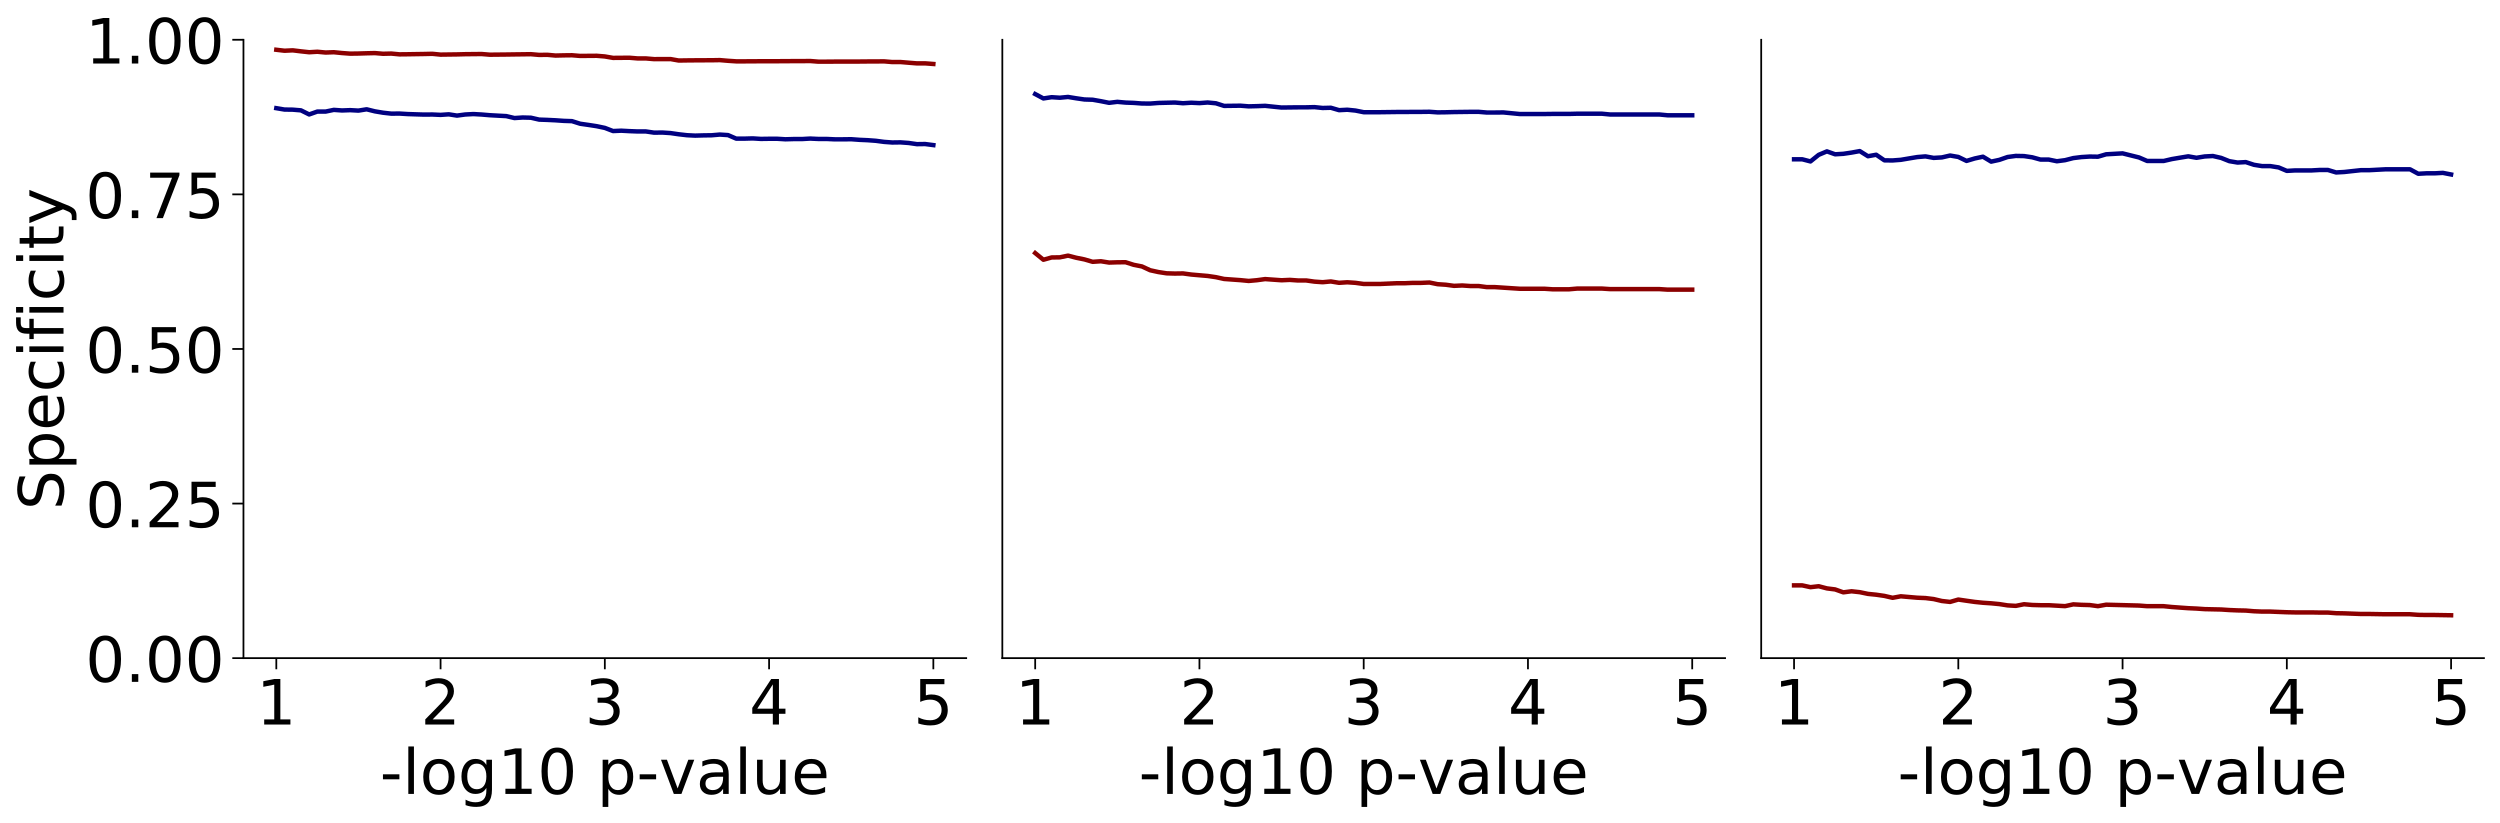
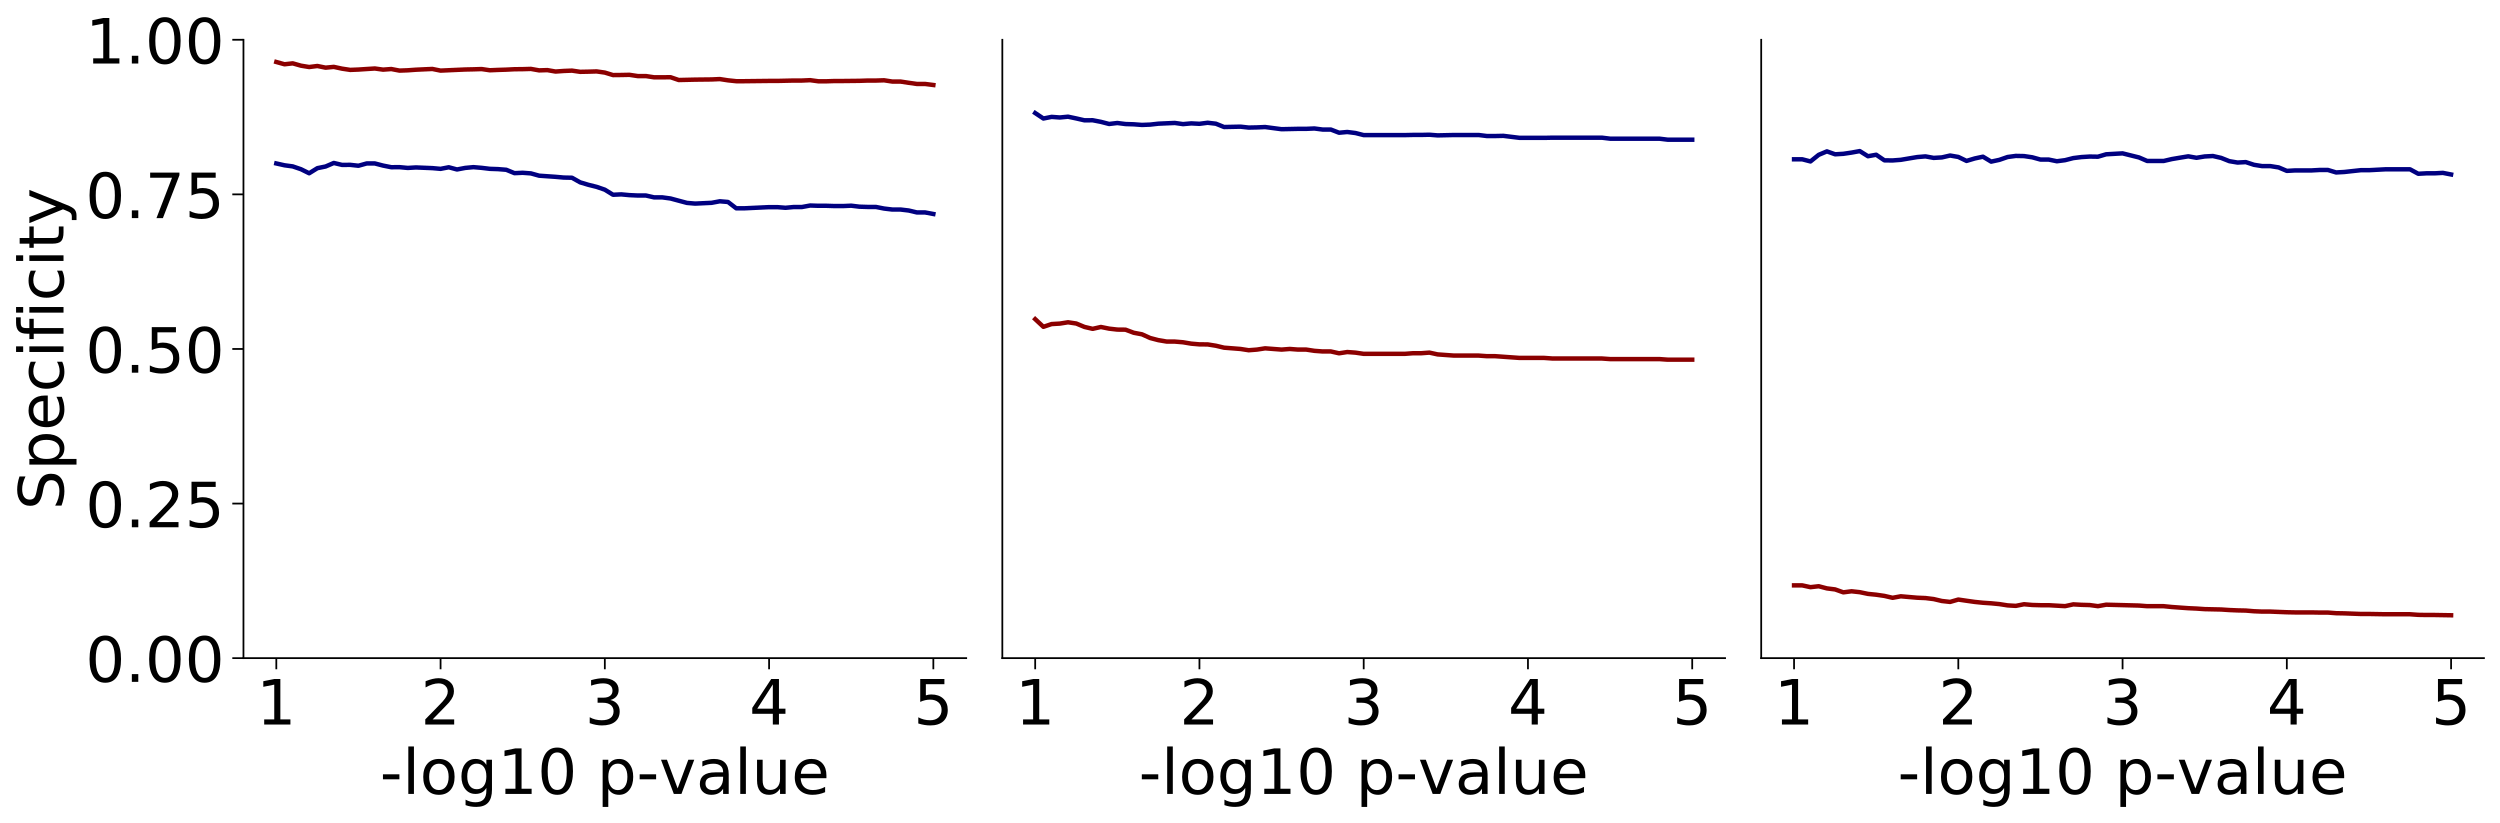
<svg xmlns="http://www.w3.org/2000/svg" xmlns:xlink="http://www.w3.org/1999/xlink" height="368.935pt" version="1.1" viewBox="0 0 1120.743 368.935" width="1120.743pt">
  <defs>
    <style type="text/css">
*{stroke-linecap:butt;stroke-linejoin:round;}
  </style>
  </defs>
  <g id="figure_1">
    <g id="patch_1">
      <path d="M 0 368.935  L 1120.743 368.935  L 1120.743 0  L 0 0  z " style="fill:none;" />
    </g>
    <g id="axes_1">
      <g id="patch_2">
        <path d="M 109.142 295.038  L 433.142 295.038  L 433.142 17.838  L 109.142 17.838  z " style="fill:none;" />
      </g>
      <g id="matplotlib.axis_1">
        <g id="xtick_1">
          <g id="line2d_1">
            <defs>
-               <path d="M 0 0  L 0 5  " id="m8c18572f53" style="stroke:#000000;stroke-width:0.8;" />
-             </defs>
-             <g>
-               <use style="stroke:#000000;stroke-width:0.8;" x="123.87" xlink:href="#m8c18572f53" y="295.038" />
+               <path d="M 0 0  L 0 5  " id="m16d770a85a" style="stroke:#000000;stroke-width:0.8;" />
+             </defs>
+             <g>
+               <use style="stroke:#000000;stroke-width:0.8;" x="123.87" xlink:href="#m16d770a85a" y="295.038" />
            </g>
          </g>
          <g id="text_1">
            <defs>
              <path d="M 12.406 8.297  L 28.516 8.297  L 28.516 63.922  L 10.984 60.406  L 10.984 69.391  L 28.422 72.906  L 38.281 72.906  L 38.281 8.297  L 54.391 8.297  L 54.391 0  L 12.406 0  z " id="DejaVuSans-49" />
            </defs>
            <g transform="translate(114.9623 324.8134)scale(0.28 -0.28)">
              <use xlink:href="#DejaVuSans-49" />
            </g>
          </g>
        </g>
        <g id="xtick_2">
          <g id="line2d_2">
            <g>
-               <use style="stroke:#000000;stroke-width:0.8;" x="197.506" xlink:href="#m8c18572f53" y="295.038" />
+               <use style="stroke:#000000;stroke-width:0.8;" x="197.506" xlink:href="#m16d770a85a" y="295.038" />
            </g>
          </g>
          <g id="text_2">
            <defs>
              <path d="M 19.188 8.297  L 53.609 8.297  L 53.609 0  L 7.328 0  L 7.328 8.297  Q 12.938 14.109 22.625 23.891  Q 32.328 33.688 34.812 36.531  Q 39.547 41.844 41.422 45.531  Q 43.312 49.219 43.312 52.781  Q 43.312 58.594 39.234 62.25  Q 35.156 65.922 28.609 65.922  Q 23.969 65.922 18.812 64.312  Q 13.672 62.703 7.812 59.422  L 7.812 69.391  Q 13.766 71.781 18.938 73  Q 24.125 74.219 28.422 74.219  Q 39.75 74.219 46.484 68.547  Q 53.219 62.891 53.219 53.422  Q 53.219 48.922 51.531 44.891  Q 49.859 40.875 45.406 35.406  Q 44.188 33.984 37.641 27.219  Q 31.109 20.453 19.188 8.297  z " id="DejaVuSans-50" />
            </defs>
            <g transform="translate(188.5986 324.8134)scale(0.28 -0.28)">
              <use xlink:href="#DejaVuSans-50" />
            </g>
          </g>
        </g>
        <g id="xtick_3">
          <g id="line2d_3">
            <g>
-               <use style="stroke:#000000;stroke-width:0.8;" x="271.142" xlink:href="#m8c18572f53" y="295.038" />
+               <use style="stroke:#000000;stroke-width:0.8;" x="271.142" xlink:href="#m16d770a85a" y="295.038" />
            </g>
          </g>
          <g id="text_3">
            <defs>
              <path d="M 40.578 39.312  Q 47.656 37.797 51.625 33  Q 55.609 28.219 55.609 21.188  Q 55.609 10.406 48.188 4.484  Q 40.766 -1.422 27.094 -1.422  Q 22.516 -1.422 17.656 -0.516  Q 12.797 0.391 7.625 2.203  L 7.625 11.719  Q 11.719 9.328 16.594 8.109  Q 21.484 6.891 26.812 6.891  Q 36.078 6.891 40.938 10.547  Q 45.797 14.203 45.797 21.188  Q 45.797 27.641 41.281 31.266  Q 36.766 34.906 28.719 34.906  L 20.219 34.906  L 20.219 43.016  L 29.109 43.016  Q 36.375 43.016 40.234 45.922  Q 44.094 48.828 44.094 54.297  Q 44.094 59.906 40.109 62.906  Q 36.141 65.922 28.719 65.922  Q 24.656 65.922 20.016 65.031  Q 15.375 64.156 9.812 62.312  L 9.812 71.094  Q 15.438 72.656 20.344 73.438  Q 25.25 74.219 29.594 74.219  Q 40.828 74.219 47.359 69.109  Q 53.906 64.016 53.906 55.328  Q 53.906 49.266 50.438 45.094  Q 46.969 40.922 40.578 39.312  z " id="DejaVuSans-51" />
            </defs>
            <g transform="translate(262.235 324.8134)scale(0.28 -0.28)">
              <use xlink:href="#DejaVuSans-51" />
            </g>
          </g>
        </g>
        <g id="xtick_4">
          <g id="line2d_4">
            <g>
-               <use style="stroke:#000000;stroke-width:0.8;" x="344.779" xlink:href="#m8c18572f53" y="295.038" />
+               <use style="stroke:#000000;stroke-width:0.8;" x="344.779" xlink:href="#m16d770a85a" y="295.038" />
            </g>
          </g>
          <g id="text_4">
            <defs>
              <path d="M 37.797 64.312  L 12.891 25.391  L 37.797 25.391  z M 35.203 72.906  L 47.609 72.906  L 47.609 25.391  L 58.016 25.391  L 58.016 17.188  L 47.609 17.188  L 47.609 0  L 37.797 0  L 37.797 17.188  L 4.891 17.188  L 4.891 26.703  z " id="DejaVuSans-52" />
            </defs>
            <g transform="translate(335.8714 324.8134)scale(0.28 -0.28)">
              <use xlink:href="#DejaVuSans-52" />
            </g>
          </g>
        </g>
        <g id="xtick_5">
          <g id="line2d_5">
            <g>
-               <use style="stroke:#000000;stroke-width:0.8;" x="418.415" xlink:href="#m8c18572f53" y="295.038" />
+               <use style="stroke:#000000;stroke-width:0.8;" x="418.415" xlink:href="#m16d770a85a" y="295.038" />
            </g>
          </g>
          <g id="text_5">
            <defs>
              <path d="M 10.797 72.906  L 49.516 72.906  L 49.516 64.594  L 19.828 64.594  L 19.828 46.734  Q 21.969 47.469 24.109 47.828  Q 26.266 48.188 28.422 48.188  Q 40.625 48.188 47.75 41.5  Q 54.891 34.812 54.891 23.391  Q 54.891 11.625 47.562 5.094  Q 40.234 -1.422 26.906 -1.422  Q 22.312 -1.422 17.547 -0.641  Q 12.797 0.141 7.719 1.703  L 7.719 11.625  Q 12.109 9.234 16.797 8.062  Q 21.484 6.891 26.703 6.891  Q 35.156 6.891 40.078 11.328  Q 45.016 15.766 45.016 23.391  Q 45.016 31 40.078 35.438  Q 35.156 39.891 26.703 39.891  Q 22.75 39.891 18.812 39.016  Q 14.891 38.141 10.797 36.281  z " id="DejaVuSans-53" />
            </defs>
            <g transform="translate(409.5077 324.8134)scale(0.28 -0.28)">
              <use xlink:href="#DejaVuSans-53" />
            </g>
          </g>
        </g>
        <g id="text_6">
          <defs>
            <path d="M 4.891 31.391  L 31.203 31.391  L 31.203 23.391  L 4.891 23.391  z " id="DejaVuSans-45" />
            <path d="M 9.422 75.984  L 18.406 75.984  L 18.406 0  L 9.422 0  z " id="DejaVuSans-108" />
            <path d="M 30.609 48.391  Q 23.391 48.391 19.188 42.75  Q 14.984 37.109 14.984 27.297  Q 14.984 17.484 19.156 11.844  Q 23.344 6.203 30.609 6.203  Q 37.797 6.203 41.984 11.859  Q 46.188 17.531 46.188 27.297  Q 46.188 37.016 41.984 42.703  Q 37.797 48.391 30.609 48.391  z M 30.609 56  Q 42.328 56 49.016 48.375  Q 55.719 40.766 55.719 27.297  Q 55.719 13.875 49.016 6.219  Q 42.328 -1.422 30.609 -1.422  Q 18.844 -1.422 12.172 6.219  Q 5.516 13.875 5.516 27.297  Q 5.516 40.766 12.172 48.375  Q 18.844 56 30.609 56  z " id="DejaVuSans-111" />
            <path d="M 45.406 27.984  Q 45.406 37.75 41.375 43.109  Q 37.359 48.484 30.078 48.484  Q 22.859 48.484 18.828 43.109  Q 14.797 37.75 14.797 27.984  Q 14.797 18.266 18.828 12.891  Q 22.859 7.516 30.078 7.516  Q 37.359 7.516 41.375 12.891  Q 45.406 18.266 45.406 27.984  z M 54.391 6.781  Q 54.391 -7.172 48.188 -13.984  Q 42 -20.797 29.203 -20.797  Q 24.469 -20.797 20.266 -20.094  Q 16.062 -19.391 12.109 -17.922  L 12.109 -9.188  Q 16.062 -11.328 19.922 -12.344  Q 23.781 -13.375 27.781 -13.375  Q 36.625 -13.375 41.016 -8.766  Q 45.406 -4.156 45.406 5.172  L 45.406 9.625  Q 42.625 4.781 38.281 2.391  Q 33.938 0 27.875 0  Q 17.828 0 11.672 7.656  Q 5.516 15.328 5.516 27.984  Q 5.516 40.672 11.672 48.328  Q 17.828 56 27.875 56  Q 33.938 56 38.281 53.609  Q 42.625 51.219 45.406 46.391  L 45.406 54.688  L 54.391 54.688  z " id="DejaVuSans-103" />
            <path d="M 31.781 66.406  Q 24.172 66.406 20.328 58.906  Q 16.5 51.422 16.5 36.375  Q 16.5 21.391 20.328 13.891  Q 24.172 6.391 31.781 6.391  Q 39.453 6.391 43.281 13.891  Q 47.125 21.391 47.125 36.375  Q 47.125 51.422 43.281 58.906  Q 39.453 66.406 31.781 66.406  z M 31.781 74.219  Q 44.047 74.219 50.516 64.516  Q 56.984 54.828 56.984 36.375  Q 56.984 17.969 50.516 8.266  Q 44.047 -1.422 31.781 -1.422  Q 19.531 -1.422 13.062 8.266  Q 6.594 17.969 6.594 36.375  Q 6.594 54.828 13.062 64.516  Q 19.531 74.219 31.781 74.219  z " id="DejaVuSans-48" />
            <path id="DejaVuSans-32" />
            <path d="M 18.109 8.203  L 18.109 -20.797  L 9.078 -20.797  L 9.078 54.688  L 18.109 54.688  L 18.109 46.391  Q 20.953 51.266 25.266 53.625  Q 29.594 56 35.594 56  Q 45.562 56 51.781 48.094  Q 58.016 40.188 58.016 27.297  Q 58.016 14.406 51.781 6.484  Q 45.562 -1.422 35.594 -1.422  Q 29.594 -1.422 25.266 0.953  Q 20.953 3.328 18.109 8.203  z M 48.688 27.297  Q 48.688 37.203 44.609 42.844  Q 40.531 48.484 33.406 48.484  Q 26.266 48.484 22.188 42.844  Q 18.109 37.203 18.109 27.297  Q 18.109 17.391 22.188 11.75  Q 26.266 6.109 33.406 6.109  Q 40.531 6.109 44.609 11.75  Q 48.688 17.391 48.688 27.297  z " id="DejaVuSans-112" />
            <path d="M 2.984 54.688  L 12.5 54.688  L 29.594 8.797  L 46.688 54.688  L 56.203 54.688  L 35.688 0  L 23.484 0  z " id="DejaVuSans-118" />
            <path d="M 34.281 27.484  Q 23.391 27.484 19.188 25  Q 14.984 22.516 14.984 16.5  Q 14.984 11.719 18.141 8.906  Q 21.297 6.109 26.703 6.109  Q 34.188 6.109 38.703 11.406  Q 43.219 16.703 43.219 25.484  L 43.219 27.484  z M 52.203 31.203  L 52.203 0  L 43.219 0  L 43.219 8.297  Q 40.141 3.328 35.547 0.953  Q 30.953 -1.422 24.312 -1.422  Q 15.922 -1.422 10.953 3.297  Q 6 8.016 6 15.922  Q 6 25.141 12.172 29.828  Q 18.359 34.516 30.609 34.516  L 43.219 34.516  L 43.219 35.406  Q 43.219 41.609 39.141 45  Q 35.062 48.391 27.688 48.391  Q 23 48.391 18.547 47.266  Q 14.109 46.141 10.016 43.891  L 10.016 52.203  Q 14.938 54.109 19.578 55.047  Q 24.219 56 28.609 56  Q 40.484 56 46.344 49.844  Q 52.203 43.703 52.203 31.203  z " id="DejaVuSans-97" />
            <path d="M 8.5 21.578  L 8.5 54.688  L 17.484 54.688  L 17.484 21.922  Q 17.484 14.156 20.5 10.266  Q 23.531 6.391 29.594 6.391  Q 36.859 6.391 41.078 11.031  Q 45.312 15.672 45.312 23.688  L 45.312 54.688  L 54.297 54.688  L 54.297 0  L 45.312 0  L 45.312 8.406  Q 42.047 3.422 37.719 1  Q 33.406 -1.422 27.688 -1.422  Q 18.266 -1.422 13.375 4.438  Q 8.5 10.297 8.5 21.578  z M 31.109 56  z " id="DejaVuSans-117" />
            <path d="M 56.203 29.594  L 56.203 25.203  L 14.891 25.203  Q 15.484 15.922 20.484 11.062  Q 25.484 6.203 34.422 6.203  Q 39.594 6.203 44.453 7.469  Q 49.312 8.734 54.109 11.281  L 54.109 2.781  Q 49.266 0.734 44.188 -0.344  Q 39.109 -1.422 33.891 -1.422  Q 20.797 -1.422 13.156 6.188  Q 5.516 13.812 5.516 26.812  Q 5.516 40.234 12.766 48.109  Q 20.016 56 32.328 56  Q 43.359 56 49.781 48.891  Q 56.203 41.797 56.203 29.594  z M 47.219 32.234  Q 47.125 39.594 43.094 43.984  Q 39.062 48.391 32.422 48.391  Q 24.906 48.391 20.391 44.141  Q 15.875 39.891 15.188 32.172  z " id="DejaVuSans-101" />
          </defs>
          <g transform="translate(170.3075 355.9122)scale(0.28 -0.28)">
            <use xlink:href="#DejaVuSans-45" />
            <use x="36.084" xlink:href="#DejaVuSans-108" />
            <use x="63.867" xlink:href="#DejaVuSans-111" />
            <use x="125.049" xlink:href="#DejaVuSans-103" />
            <use x="188.525" xlink:href="#DejaVuSans-49" />
            <use x="252.148" xlink:href="#DejaVuSans-48" />
            <use x="315.771" xlink:href="#DejaVuSans-32" />
            <use x="347.559" xlink:href="#DejaVuSans-112" />
            <use x="411.035" xlink:href="#DejaVuSans-45" />
            <use x="447.088" xlink:href="#DejaVuSans-118" />
            <use x="506.268" xlink:href="#DejaVuSans-97" />
            <use x="567.547" xlink:href="#DejaVuSans-108" />
            <use x="595.33" xlink:href="#DejaVuSans-117" />
            <use x="658.709" xlink:href="#DejaVuSans-101" />
          </g>
        </g>
      </g>
      <g id="matplotlib.axis_2">
        <g id="ytick_1">
          <g id="line2d_6">
            <defs>
-               <path d="M 0 0  L -5 0  " id="m8d22a6b75e" style="stroke:#000000;stroke-width:0.8;" />
-             </defs>
-             <g>
-               <use style="stroke:#000000;stroke-width:0.8;" x="109.142" xlink:href="#m8d22a6b75e" y="295.038" />
+               <path d="M 0 0  L -5 0  " id="m64bc965b03" style="stroke:#000000;stroke-width:0.8;" />
+             </defs>
+             <g>
+               <use style="stroke:#000000;stroke-width:0.8;" x="109.142" xlink:href="#m64bc965b03" y="295.038" />
            </g>
          </g>
          <g id="text_7">
            <defs>
              <path d="M 10.688 12.406  L 21 12.406  L 21 0  L 10.688 0  z " id="DejaVuSans-46" />
            </defs>
            <g transform="translate(38.29875 305.6756)scale(0.28 -0.28)">
              <use xlink:href="#DejaVuSans-48" />
              <use x="63.623" xlink:href="#DejaVuSans-46" />
              <use x="95.41" xlink:href="#DejaVuSans-48" />
              <use x="159.033" xlink:href="#DejaVuSans-48" />
            </g>
          </g>
        </g>
        <g id="ytick_2">
          <g id="line2d_7">
            <g>
-               <use style="stroke:#000000;stroke-width:0.8;" x="109.142" xlink:href="#m8d22a6b75e" y="225.738" />
+               <use style="stroke:#000000;stroke-width:0.8;" x="109.142" xlink:href="#m64bc965b03" y="225.738" />
            </g>
          </g>
          <g id="text_8">
            <g transform="translate(38.29875 236.3756)scale(0.28 -0.28)">
              <use xlink:href="#DejaVuSans-48" />
              <use x="63.623" xlink:href="#DejaVuSans-46" />
              <use x="95.41" xlink:href="#DejaVuSans-50" />
              <use x="159.033" xlink:href="#DejaVuSans-53" />
            </g>
          </g>
        </g>
        <g id="ytick_3">
          <g id="line2d_8">
            <g>
-               <use style="stroke:#000000;stroke-width:0.8;" x="109.142" xlink:href="#m8d22a6b75e" y="156.438" />
+               <use style="stroke:#000000;stroke-width:0.8;" x="109.142" xlink:href="#m64bc965b03" y="156.438" />
            </g>
          </g>
          <g id="text_9">
            <g transform="translate(38.29875 167.0756)scale(0.28 -0.28)">
              <use xlink:href="#DejaVuSans-48" />
              <use x="63.623" xlink:href="#DejaVuSans-46" />
              <use x="95.41" xlink:href="#DejaVuSans-53" />
              <use x="159.033" xlink:href="#DejaVuSans-48" />
            </g>
          </g>
        </g>
        <g id="ytick_4">
          <g id="line2d_9">
            <g>
-               <use style="stroke:#000000;stroke-width:0.8;" x="109.142" xlink:href="#m8d22a6b75e" y="87.138" />
+               <use style="stroke:#000000;stroke-width:0.8;" x="109.142" xlink:href="#m64bc965b03" y="87.138" />
            </g>
          </g>
          <g id="text_10">
            <defs>
              <path d="M 8.203 72.906  L 55.078 72.906  L 55.078 68.703  L 28.609 0  L 18.312 0  L 43.219 64.594  L 8.203 64.594  z " id="DejaVuSans-55" />
            </defs>
            <g transform="translate(38.29875 97.77563)scale(0.28 -0.28)">
              <use xlink:href="#DejaVuSans-48" />
              <use x="63.623" xlink:href="#DejaVuSans-46" />
              <use x="95.41" xlink:href="#DejaVuSans-55" />
              <use x="159.033" xlink:href="#DejaVuSans-53" />
            </g>
          </g>
        </g>
        <g id="ytick_5">
          <g id="line2d_10">
            <g>
-               <use style="stroke:#000000;stroke-width:0.8;" x="109.142" xlink:href="#m8d22a6b75e" y="17.838" />
+               <use style="stroke:#000000;stroke-width:0.8;" x="109.142" xlink:href="#m64bc965b03" y="17.838" />
            </g>
          </g>
          <g id="text_11">
            <g transform="translate(38.29875 28.47563)scale(0.28 -0.28)">
              <use xlink:href="#DejaVuSans-49" />
              <use x="63.623" xlink:href="#DejaVuSans-46" />
              <use x="95.41" xlink:href="#DejaVuSans-48" />
              <use x="159.033" xlink:href="#DejaVuSans-48" />
            </g>
          </g>
        </g>
        <g id="text_12">
          <defs>
            <path d="M 53.516 70.516  L 53.516 60.891  Q 47.906 63.578 42.922 64.891  Q 37.938 66.219 33.297 66.219  Q 25.25 66.219 20.875 63.094  Q 16.5 59.969 16.5 54.203  Q 16.5 49.359 19.406 46.891  Q 22.312 44.438 30.422 42.922  L 36.375 41.703  Q 47.406 39.594 52.656 34.297  Q 57.906 29 57.906 20.125  Q 57.906 9.516 50.797 4.047  Q 43.703 -1.422 29.984 -1.422  Q 24.812 -1.422 18.969 -0.25  Q 13.141 0.922 6.891 3.219  L 6.891 13.375  Q 12.891 10.016 18.656 8.297  Q 24.422 6.594 29.984 6.594  Q 38.422 6.594 43.016 9.906  Q 47.609 13.234 47.609 19.391  Q 47.609 24.75 44.312 27.781  Q 41.016 30.812 33.5 32.328  L 27.484 33.5  Q 16.453 35.688 11.516 40.375  Q 6.594 45.062 6.594 53.422  Q 6.594 63.094 13.406 68.656  Q 20.219 74.219 32.172 74.219  Q 37.312 74.219 42.625 73.281  Q 47.953 72.359 53.516 70.516  z " id="DejaVuSans-83" />
            <path d="M 48.781 52.594  L 48.781 44.188  Q 44.969 46.297 41.141 47.344  Q 37.312 48.391 33.406 48.391  Q 24.656 48.391 19.812 42.844  Q 14.984 37.312 14.984 27.297  Q 14.984 17.281 19.812 11.734  Q 24.656 6.203 33.406 6.203  Q 37.312 6.203 41.141 7.25  Q 44.969 8.297 48.781 10.406  L 48.781 2.094  Q 45.016 0.344 40.984 -0.531  Q 36.969 -1.422 32.422 -1.422  Q 20.062 -1.422 12.781 6.344  Q 5.516 14.109 5.516 27.297  Q 5.516 40.672 12.859 48.328  Q 20.219 56 33.016 56  Q 37.156 56 41.109 55.141  Q 45.062 54.297 48.781 52.594  z " id="DejaVuSans-99" />
            <path d="M 9.422 54.688  L 18.406 54.688  L 18.406 0  L 9.422 0  z M 9.422 75.984  L 18.406 75.984  L 18.406 64.594  L 9.422 64.594  z " id="DejaVuSans-105" />
            <path d="M 37.109 75.984  L 37.109 68.5  L 28.516 68.5  Q 23.688 68.5 21.797 66.547  Q 19.922 64.594 19.922 59.516  L 19.922 54.688  L 34.719 54.688  L 34.719 47.703  L 19.922 47.703  L 19.922 0  L 10.891 0  L 10.891 47.703  L 2.297 47.703  L 2.297 54.688  L 10.891 54.688  L 10.891 58.5  Q 10.891 67.625 15.141 71.797  Q 19.391 75.984 28.609 75.984  z " id="DejaVuSans-102" />
            <path d="M 18.312 70.219  L 18.312 54.688  L 36.812 54.688  L 36.812 47.703  L 18.312 47.703  L 18.312 18.016  Q 18.312 11.328 20.141 9.422  Q 21.969 7.516 27.594 7.516  L 36.812 7.516  L 36.812 0  L 27.594 0  Q 17.188 0 13.234 3.875  Q 9.281 7.766 9.281 18.016  L 9.281 47.703  L 2.688 47.703  L 2.688 54.688  L 9.281 54.688  L 9.281 70.219  z " id="DejaVuSans-116" />
            <path d="M 32.172 -5.078  Q 28.375 -14.844 24.75 -17.812  Q 21.141 -20.797 15.094 -20.797  L 7.906 -20.797  L 7.906 -13.281  L 13.188 -13.281  Q 16.891 -13.281 18.938 -11.516  Q 21 -9.766 23.484 -3.219  L 25.094 0.875  L 2.984 54.688  L 12.5 54.688  L 29.594 11.922  L 46.688 54.688  L 56.203 54.688  z " id="DejaVuSans-121" />
          </defs>
          <g transform="translate(28.47563 228.5947)rotate(-90)scale(0.28 -0.28)">
            <use xlink:href="#DejaVuSans-83" />
            <use x="63.477" xlink:href="#DejaVuSans-112" />
            <use x="126.953" xlink:href="#DejaVuSans-101" />
            <use x="188.477" xlink:href="#DejaVuSans-99" />
            <use x="243.457" xlink:href="#DejaVuSans-105" />
            <use x="271.24" xlink:href="#DejaVuSans-102" />
            <use x="306.445" xlink:href="#DejaVuSans-105" />
            <use x="334.229" xlink:href="#DejaVuSans-99" />
            <use x="389.209" xlink:href="#DejaVuSans-105" />
            <use x="416.992" xlink:href="#DejaVuSans-116" />
            <use x="456.201" xlink:href="#DejaVuSans-121" />
          </g>
        </g>
      </g>
      <g id="line2d_11">
-         <path clip-path="url(#p281d2792de)" d="M 123.87 22.309  L 127.552 22.744  L 131.233 22.566  L 134.915 23.014  L 138.597 23.415  L 142.279 23.2  L 145.961 23.548  L 149.643 23.412  L 153.324 23.778  L 157.006 24.051  L 160.688 23.998  L 164.37 23.884  L 168.052 23.794  L 171.733 24.107  L 175.415 24.017  L 179.097 24.365  L 182.779 24.325  L 186.461 24.264  L 190.143 24.205  L 193.824 24.119  L 197.506 24.487  L 201.188 24.438  L 204.87 24.389  L 208.552 24.294  L 212.233 24.256  L 215.915 24.219  L 219.597 24.522  L 223.279 24.484  L 226.961 24.447  L 230.643 24.392  L 234.324 24.347  L 238.006 24.293  L 241.688 24.617  L 245.37 24.571  L 249.052 24.907  L 252.733 24.814  L 256.415 24.768  L 260.097 25.075  L 263.779 25.038  L 267.461 25.01  L 271.142 25.31  L 274.824 25.949  L 278.506 25.918  L 282.188 25.888  L 285.87 26.196  L 289.552 26.196  L 293.233 26.511  L 296.915 26.5  L 300.597 26.479  L 304.279 27.135  L 307.961 27.078  L 311.642 27.044  L 315.324 27.021  L 319.006 27.01  L 322.688 26.943  L 326.37 27.257  L 330.052 27.5  L 333.733 27.5  L 337.415 27.477  L 341.097 27.454  L 344.779 27.442  L 348.461 27.442  L 352.142 27.419  L 355.824 27.396  L 359.506 27.396  L 363.188 27.351  L 366.87 27.644  L 370.552 27.644  L 374.233 27.61  L 377.915 27.61  L 381.597 27.598  L 385.279 27.587  L 388.961 27.553  L 392.642 27.541  L 396.324 27.508  L 400.006 27.818  L 403.688 27.807  L 407.37 28.116  L 411.052 28.413  L 414.733 28.401  L 418.415 28.683  " style="fill:none;stroke:#8b0000;stroke-linecap:square;stroke-width:2;" />
+         <path clip-path="url(#pc7b30e1280)" d="M 123.87 27.789  L 127.552 28.816  L 131.233 28.398  L 134.915 29.442  L 138.597 30.049  L 142.279 29.584  L 145.961 30.335  L 149.643 29.986  L 153.324 30.781  L 157.006 31.334  L 160.688 31.184  L 164.37 30.942  L 168.052 30.708  L 171.733 31.22  L 175.415 30.949  L 179.097 31.652  L 182.779 31.515  L 186.461 31.251  L 190.143 31.08  L 193.824 30.913  L 197.506 31.655  L 201.188 31.485  L 204.87 31.319  L 208.552 31.157  L 212.233 31.077  L 215.915 30.96  L 219.597 31.497  L 223.279 31.34  L 226.961 31.225  L 230.643 31.038  L 234.324 31.001  L 238.006 30.892  L 241.688 31.546  L 245.37 31.433  L 249.052 32.072  L 252.733 31.808  L 256.415 31.661  L 260.097 32.201  L 263.779 32.126  L 267.461 32.017  L 271.142 32.538  L 274.824 33.658  L 278.506 33.619  L 282.188 33.541  L 285.87 34.104  L 289.552 34.104  L 293.233 34.658  L 296.915 34.658  L 300.597 34.617  L 304.279 35.873  L 307.961 35.786  L 311.642 35.7  L 315.324 35.658  L 319.006 35.615  L 322.688 35.448  L 326.37 36.015  L 330.052 36.403  L 333.733 36.403  L 337.415 36.36  L 341.097 36.318  L 344.779 36.275  L 348.461 36.275  L 352.142 36.191  L 355.824 36.108  L 359.506 36.108  L 363.188 35.943  L 366.87 36.442  L 370.552 36.442  L 374.233 36.318  L 377.915 36.318  L 381.597 36.277  L 385.279 36.236  L 388.961 36.115  L 392.642 36.115  L 396.324 35.995  L 400.006 36.559  L 403.688 36.559  L 407.37 37.121  L 411.052 37.638  L 414.733 37.638  L 418.415 38.106  " style="fill:none;stroke:#8b0000;stroke-linecap:square;stroke-width:2;" />
      </g>
      <g id="line2d_12">
-         <path clip-path="url(#p281d2792de)" d="M 123.87 48.496  L 127.552 49.115  L 131.233 49.163  L 134.915 49.469  L 138.597 51.303  L 142.279 50.008  L 145.961 50.022  L 149.643 49.257  L 153.324 49.518  L 157.006 49.381  L 160.688 49.586  L 164.37 49  L 168.052 49.911  L 171.733 50.529  L 175.415 50.943  L 179.097 50.91  L 182.779 51.136  L 186.461 51.256  L 190.143 51.373  L 193.824 51.336  L 197.506 51.501  L 201.188 51.25  L 204.87 51.822  L 208.552 51.328  L 212.233 51.134  L 215.915 51.341  L 219.597 51.652  L 223.279 51.852  L 226.961 52.05  L 230.643 52.922  L 234.324 52.679  L 238.006 52.773  L 241.688 53.618  L 245.37 53.75  L 249.052 53.93  L 252.733 54.186  L 256.415 54.311  L 260.097 55.473  L 263.779 55.998  L 267.461 56.567  L 271.142 57.336  L 274.824 58.748  L 278.506 58.592  L 282.188 58.788  L 285.87 58.93  L 289.552 58.93  L 293.233 59.47  L 296.915 59.418  L 300.597 59.66  L 304.279 60.193  L 307.961 60.616  L 311.642 60.799  L 315.324 60.693  L 319.006 60.641  L 322.688 60.328  L 326.37 60.562  L 330.052 62.15  L 333.733 62.15  L 337.415 62.044  L 341.097 62.269  L 344.779 62.216  L 348.461 62.216  L 352.142 62.441  L 355.824 62.335  L 359.506 62.335  L 363.188 62.124  L 366.87 62.294  L 370.552 62.294  L 374.233 62.463  L 377.915 62.463  L 381.597 62.411  L 385.279 62.684  L 388.961 62.85  L 392.642 63.121  L 396.324 63.608  L 400.006 63.877  L 403.688 63.823  L 407.37 64.091  L 411.052 64.625  L 414.733 64.571  L 418.415 65.048  " style="fill:none;stroke:#000080;stroke-linecap:square;stroke-width:2;" />
+         <path clip-path="url(#pc7b30e1280)" d="M 123.87 73.278  L 127.552 74.101  L 131.233 74.598  L 134.915 75.856  L 138.597 77.674  L 142.279 75.392  L 145.961 74.641  L 149.643 73.057  L 153.324 73.925  L 157.006 73.901  L 160.688 74.304  L 164.37 73.278  L 168.052 73.278  L 171.733 74.234  L 175.415 74.963  L 179.097 74.935  L 182.779 75.284  L 186.461 75.066  L 190.143 75.22  L 193.824 75.37  L 197.506 75.696  L 201.188 74.984  L 204.87 75.974  L 208.552 75.276  L 212.233 74.933  L 215.915 75.246  L 219.597 75.688  L 223.279 75.819  L 226.961 76.113  L 230.643 77.626  L 234.324 77.459  L 238.006 77.731  L 241.688 78.761  L 245.37 79.018  L 249.052 79.271  L 252.733 79.601  L 256.415 79.68  L 260.097 81.752  L 263.779 82.851  L 267.461 83.77  L 271.142 85.038  L 274.824 87.31  L 278.506 87.138  L 282.188 87.479  L 285.87 87.646  L 289.552 87.646  L 293.233 88.483  L 296.915 88.483  L 300.597 88.984  L 304.279 89.977  L 307.961 90.96  L 311.642 91.273  L 315.324 91.098  L 319.006 90.924  L 322.688 90.236  L 326.37 90.546  L 330.052 93.38  L 333.733 93.38  L 337.415 93.206  L 341.097 93.032  L 344.779 92.86  L 348.461 92.86  L 352.142 93.15  L 355.824 92.808  L 359.506 92.808  L 363.188 92.132  L 366.87 92.254  L 370.552 92.254  L 374.233 92.374  L 377.915 92.374  L 381.597 92.209  L 385.279 92.657  L 388.961 92.773  L 392.642 92.773  L 396.324 93.493  L 400.006 93.932  L 403.688 93.932  L 407.37 94.369  L 411.052 95.238  L 414.733 95.238  L 418.415 95.931  " style="fill:none;stroke:#000080;stroke-linecap:square;stroke-width:2;" />
      </g>
      <g id="patch_3">
        <path d="M 109.142 295.038  L 109.142 17.838  " style="fill:none;stroke:#000000;stroke-linecap:square;stroke-linejoin:miter;stroke-width:0.8;" />
      </g>
      <g id="patch_4">
        <path d="M 109.142 295.038  L 433.142 295.038  " style="fill:none;stroke:#000000;stroke-linecap:square;stroke-linejoin:miter;stroke-width:0.8;" />
      </g>
    </g>
    <g id="axes_2">
      <g id="patch_5">
        <path d="M 449.342 295.038  L 773.342 295.038  L 773.342 17.838  L 449.342 17.838  z " style="fill:none;" />
      </g>
      <g id="matplotlib.axis_3">
        <g id="xtick_6">
          <g id="line2d_13">
            <g>
-               <use style="stroke:#000000;stroke-width:0.8;" x="464.07" xlink:href="#m8c18572f53" y="295.038" />
+               <use style="stroke:#000000;stroke-width:0.8;" x="464.07" xlink:href="#m16d770a85a" y="295.038" />
            </g>
          </g>
          <g id="text_13">
            <g transform="translate(455.1623 324.8134)scale(0.28 -0.28)">
              <use xlink:href="#DejaVuSans-49" />
            </g>
          </g>
        </g>
        <g id="xtick_7">
          <g id="line2d_14">
            <g>
-               <use style="stroke:#000000;stroke-width:0.8;" x="537.706" xlink:href="#m8c18572f53" y="295.038" />
+               <use style="stroke:#000000;stroke-width:0.8;" x="537.706" xlink:href="#m16d770a85a" y="295.038" />
            </g>
          </g>
          <g id="text_14">
            <g transform="translate(528.7986 324.8134)scale(0.28 -0.28)">
              <use xlink:href="#DejaVuSans-50" />
            </g>
          </g>
        </g>
        <g id="xtick_8">
          <g id="line2d_15">
            <g>
-               <use style="stroke:#000000;stroke-width:0.8;" x="611.342" xlink:href="#m8c18572f53" y="295.038" />
+               <use style="stroke:#000000;stroke-width:0.8;" x="611.342" xlink:href="#m16d770a85a" y="295.038" />
            </g>
          </g>
          <g id="text_15">
            <g transform="translate(602.435 324.8134)scale(0.28 -0.28)">
              <use xlink:href="#DejaVuSans-51" />
            </g>
          </g>
        </g>
        <g id="xtick_9">
          <g id="line2d_16">
            <g>
-               <use style="stroke:#000000;stroke-width:0.8;" x="684.979" xlink:href="#m8c18572f53" y="295.038" />
+               <use style="stroke:#000000;stroke-width:0.8;" x="684.979" xlink:href="#m16d770a85a" y="295.038" />
            </g>
          </g>
          <g id="text_16">
            <g transform="translate(676.0714 324.8134)scale(0.28 -0.28)">
              <use xlink:href="#DejaVuSans-52" />
            </g>
          </g>
        </g>
        <g id="xtick_10">
          <g id="line2d_17">
            <g>
-               <use style="stroke:#000000;stroke-width:0.8;" x="758.615" xlink:href="#m8c18572f53" y="295.038" />
+               <use style="stroke:#000000;stroke-width:0.8;" x="758.615" xlink:href="#m16d770a85a" y="295.038" />
            </g>
          </g>
          <g id="text_17">
            <g transform="translate(749.7077 324.8134)scale(0.28 -0.28)">
              <use xlink:href="#DejaVuSans-53" />
            </g>
          </g>
        </g>
        <g id="text_18">
          <g transform="translate(510.5075 355.9122)scale(0.28 -0.28)">
            <use xlink:href="#DejaVuSans-45" />
            <use x="36.084" xlink:href="#DejaVuSans-108" />
            <use x="63.867" xlink:href="#DejaVuSans-111" />
            <use x="125.049" xlink:href="#DejaVuSans-103" />
            <use x="188.525" xlink:href="#DejaVuSans-49" />
            <use x="252.148" xlink:href="#DejaVuSans-48" />
            <use x="315.771" xlink:href="#DejaVuSans-32" />
            <use x="347.559" xlink:href="#DejaVuSans-112" />
            <use x="411.035" xlink:href="#DejaVuSans-45" />
            <use x="447.088" xlink:href="#DejaVuSans-118" />
            <use x="506.268" xlink:href="#DejaVuSans-97" />
            <use x="567.547" xlink:href="#DejaVuSans-108" />
            <use x="595.33" xlink:href="#DejaVuSans-117" />
            <use x="658.709" xlink:href="#DejaVuSans-101" />
          </g>
        </g>
      </g>
      <g id="matplotlib.axis_4">
        <g id="ytick_6" />
        <g id="ytick_7" />
        <g id="ytick_8" />
        <g id="ytick_9" />
        <g id="ytick_10" />
      </g>
      <g id="line2d_18">
-         <path clip-path="url(#p0f96748ce1)" d="M 464.07 113.444  L 467.752 116.447  L 471.433 115.421  L 475.115 115.361  L 478.797 114.596  L 482.479 115.552  L 486.161 116.297  L 489.842 117.371  L 493.524 117.119  L 497.206 117.708  L 500.888 117.591  L 504.57 117.553  L 508.252 118.724  L 511.933 119.447  L 515.615 121.154  L 519.297 121.959  L 522.979 122.527  L 526.661 122.638  L 530.342 122.578  L 534.024 123.075  L 537.706 123.396  L 541.388 123.71  L 545.07 124.251  L 548.752 125.057  L 552.433 125.324  L 556.115 125.59  L 559.797 125.95  L 563.479 125.614  L 567.161 125.113  L 570.842 125.376  L 574.524 125.638  L 578.206 125.472  L 581.888 125.733  L 585.57 125.733  L 589.252 126.252  L 592.933 126.51  L 596.615 126.179  L 600.297 126.783  L 603.979 126.544  L 607.661 126.797  L 611.342 127.303  L 615.024 127.303  L 618.706 127.303  L 622.388 127.139  L 626.07 126.975  L 629.752 126.975  L 633.433 126.812  L 637.115 126.812  L 640.797 126.649  L 644.479 127.4  L 648.161 127.648  L 651.842 128.144  L 655.524 127.981  L 659.206 128.227  L 662.888 128.227  L 666.57 128.718  L 670.252 128.718  L 673.933 128.962  L 677.615 129.206  L 681.297 129.448  L 684.979 129.448  L 688.661 129.448  L 692.342 129.448  L 696.024 129.69  L 699.706 129.69  L 703.388 129.69  L 707.07 129.364  L 710.752 129.364  L 714.433 129.364  L 718.115 129.364  L 721.797 129.605  L 725.479 129.605  L 729.161 129.605  L 732.842 129.605  L 736.524 129.605  L 740.206 129.605  L 743.888 129.605  L 747.57 129.846  L 751.252 129.846  L 754.933 129.846  L 758.615 129.846  " style="fill:none;stroke:#8b0000;stroke-linecap:square;stroke-width:2;" />
+         <path clip-path="url(#pd80ba11f8c)" d="M 464.07 143.074  L 467.752 146.512  L 471.433 145.278  L 475.115 145.066  L 478.797 144.477  L 482.479 145.032  L 486.161 146.562  L 489.842 147.42  L 493.524 146.585  L 497.206 147.328  L 500.888 147.755  L 504.57 147.795  L 508.252 149.176  L 511.933 149.868  L 515.615 151.532  L 519.297 152.495  L 522.979 153.116  L 526.661 153.131  L 530.342 153.438  L 534.024 154.058  L 537.706 154.378  L 541.388 154.404  L 545.07 154.991  L 548.752 155.863  L 552.433 156.151  L 556.115 156.438  L 559.797 157.008  L 563.479 156.722  L 567.161 156.154  L 570.842 156.438  L 574.524 156.72  L 578.206 156.438  L 581.888 156.719  L 585.57 156.719  L 589.252 157.278  L 592.933 157.556  L 596.615 157.556  L 600.297 158.382  L 603.979 157.816  L 607.661 158.088  L 611.342 158.629  L 615.024 158.629  L 618.706 158.629  L 622.388 158.629  L 626.07 158.629  L 629.752 158.629  L 633.433 158.351  L 637.115 158.351  L 640.797 158.075  L 644.479 158.879  L 648.161 159.145  L 651.842 159.41  L 655.524 159.41  L 659.206 159.41  L 662.888 159.41  L 666.57 159.674  L 670.252 159.674  L 673.933 159.936  L 677.615 160.198  L 681.297 160.459  L 684.979 160.459  L 688.661 160.459  L 692.342 160.459  L 696.024 160.719  L 699.706 160.719  L 703.388 160.719  L 707.07 160.719  L 710.752 160.719  L 714.433 160.719  L 718.115 160.719  L 721.797 160.978  L 725.479 160.978  L 729.161 160.978  L 732.842 160.978  L 736.524 160.978  L 740.206 160.978  L 743.888 160.978  L 747.57 161.236  L 751.252 161.236  L 754.933 161.236  L 758.615 161.236  " style="fill:none;stroke:#8b0000;stroke-linecap:square;stroke-width:2;" />
      </g>
      <g id="line2d_19">
-         <path clip-path="url(#p0f96748ce1)" d="M 464.07 42.164  L 467.752 44.133  L 471.433 43.574  L 475.115 43.809  L 478.797 43.466  L 482.479 44.066  L 486.161 44.598  L 489.842 44.712  L 493.524 45.361  L 497.206 46.094  L 500.888 45.654  L 504.57 45.987  L 508.252 46.124  L 511.933 46.401  L 515.615 46.434  L 519.297 46.151  L 522.979 46.059  L 526.661 45.966  L 530.342 46.28  L 534.024 46.05  L 537.706 46.223  L 541.388 45.953  L 545.07 46.302  L 548.752 47.476  L 552.433 47.429  L 556.115 47.383  L 559.797 47.677  L 563.479 47.584  L 567.161 47.446  L 570.842 47.829  L 574.524 48.21  L 578.206 48.163  L 581.888 48.117  L 585.57 48.117  L 589.252 48.024  L 592.933 48.402  L 596.615 48.309  L 600.297 49.386  L 603.979 49.195  L 607.661 49.566  L 611.342 50.303  L 615.024 50.303  L 618.706 50.303  L 622.388 50.254  L 626.07 50.205  L 629.752 50.205  L 633.433 50.157  L 637.115 50.157  L 640.797 50.109  L 644.479 50.377  L 648.161 50.329  L 651.842 50.232  L 655.524 50.185  L 659.206 50.137  L 662.888 50.137  L 666.57 50.45  L 670.252 50.45  L 673.933 50.402  L 677.615 50.76  L 681.297 51.118  L 684.979 51.118  L 688.661 51.118  L 692.342 51.118  L 696.024 51.069  L 699.706 51.069  L 703.388 51.069  L 707.07 50.973  L 710.752 50.973  L 714.433 50.973  L 718.115 50.973  L 721.797 51.328  L 725.479 51.328  L 729.161 51.328  L 732.842 51.328  L 736.524 51.328  L 740.206 51.328  L 743.888 51.328  L 747.57 51.682  L 751.252 51.682  L 754.933 51.682  L 758.615 51.682  " style="fill:none;stroke:#000080;stroke-linecap:square;stroke-width:2;" />
+         <path clip-path="url(#pd80ba11f8c)" d="M 464.07 50.674  L 467.752 53.131  L 471.433 52.398  L 475.115 52.666  L 478.797 52.312  L 482.479 53.093  L 486.161 53.935  L 489.842 53.907  L 493.524 54.623  L 497.206 55.579  L 500.888 55.141  L 504.57 55.609  L 508.252 55.724  L 511.933 56.008  L 515.615 55.861  L 519.297 55.445  L 522.979 55.281  L 526.661 55.119  L 530.342 55.638  L 534.024 55.313  L 537.706 55.504  L 541.388 55.03  L 545.07 55.454  L 548.752 56.945  L 552.433 56.864  L 556.115 56.783  L 559.797 57.193  L 563.479 57.113  L 567.161 56.952  L 570.842 57.438  L 574.524 57.922  L 578.206 57.84  L 581.888 57.759  L 585.57 57.759  L 589.252 57.598  L 592.933 58.077  L 596.615 58.077  L 600.297 59.501  L 603.979 59.17  L 607.661 59.638  L 611.342 60.568  L 615.024 60.568  L 618.706 60.568  L 622.388 60.568  L 626.07 60.568  L 629.752 60.568  L 633.433 60.484  L 637.115 60.484  L 640.797 60.4  L 644.479 60.693  L 648.161 60.609  L 651.842 60.526  L 655.524 60.526  L 659.206 60.526  L 662.888 60.526  L 666.57 60.982  L 670.252 60.982  L 673.933 60.898  L 677.615 61.352  L 681.297 61.804  L 684.979 61.804  L 688.661 61.804  L 692.342 61.804  L 696.024 61.719  L 699.706 61.719  L 703.388 61.719  L 707.07 61.719  L 710.752 61.719  L 714.433 61.719  L 718.115 61.719  L 721.797 62.168  L 725.479 62.168  L 729.161 62.168  L 732.842 62.168  L 736.524 62.168  L 740.206 62.168  L 743.888 62.168  L 747.57 62.616  L 751.252 62.616  L 754.933 62.616  L 758.615 62.616  " style="fill:none;stroke:#000080;stroke-linecap:square;stroke-width:2;" />
      </g>
      <g id="patch_6">
        <path d="M 449.342 295.038  L 449.342 17.838  " style="fill:none;stroke:#000000;stroke-linecap:square;stroke-linejoin:miter;stroke-width:0.8;" />
      </g>
      <g id="patch_7">
        <path d="M 449.342 295.038  L 773.342 295.038  " style="fill:none;stroke:#000000;stroke-linecap:square;stroke-linejoin:miter;stroke-width:0.8;" />
      </g>
    </g>
    <g id="axes_3">
      <g id="patch_8">
        <path d="M 789.543 295.038  L 1113.543 295.038  L 1113.543 17.838  L 789.543 17.838  z " style="fill:none;" />
      </g>
      <g id="matplotlib.axis_5">
        <g id="xtick_11">
          <g id="line2d_20">
            <g>
-               <use style="stroke:#000000;stroke-width:0.8;" x="804.27" xlink:href="#m8c18572f53" y="295.038" />
+               <use style="stroke:#000000;stroke-width:0.8;" x="804.27" xlink:href="#m16d770a85a" y="295.038" />
            </g>
          </g>
          <g id="text_19">
            <g transform="translate(795.3623 324.8134)scale(0.28 -0.28)">
              <use xlink:href="#DejaVuSans-49" />
            </g>
          </g>
        </g>
        <g id="xtick_12">
          <g id="line2d_21">
            <g>
-               <use style="stroke:#000000;stroke-width:0.8;" x="877.906" xlink:href="#m8c18572f53" y="295.038" />
+               <use style="stroke:#000000;stroke-width:0.8;" x="877.906" xlink:href="#m16d770a85a" y="295.038" />
            </g>
          </g>
          <g id="text_20">
            <g transform="translate(868.9986 324.8134)scale(0.28 -0.28)">
              <use xlink:href="#DejaVuSans-50" />
            </g>
          </g>
        </g>
        <g id="xtick_13">
          <g id="line2d_22">
            <g>
-               <use style="stroke:#000000;stroke-width:0.8;" x="951.543" xlink:href="#m8c18572f53" y="295.038" />
+               <use style="stroke:#000000;stroke-width:0.8;" x="951.543" xlink:href="#m16d770a85a" y="295.038" />
            </g>
          </g>
          <g id="text_21">
            <g transform="translate(942.635 324.8134)scale(0.28 -0.28)">
              <use xlink:href="#DejaVuSans-51" />
            </g>
          </g>
        </g>
        <g id="xtick_14">
          <g id="line2d_23">
            <g>
-               <use style="stroke:#000000;stroke-width:0.8;" x="1025.179" xlink:href="#m8c18572f53" y="295.038" />
+               <use style="stroke:#000000;stroke-width:0.8;" x="1025.179" xlink:href="#m16d770a85a" y="295.038" />
            </g>
          </g>
          <g id="text_22">
            <g transform="translate(1016.271 324.8134)scale(0.28 -0.28)">
              <use xlink:href="#DejaVuSans-52" />
            </g>
          </g>
        </g>
        <g id="xtick_15">
          <g id="line2d_24">
            <g>
-               <use style="stroke:#000000;stroke-width:0.8;" x="1098.815" xlink:href="#m8c18572f53" y="295.038" />
+               <use style="stroke:#000000;stroke-width:0.8;" x="1098.815" xlink:href="#m16d770a85a" y="295.038" />
            </g>
          </g>
          <g id="text_23">
            <g transform="translate(1089.908 324.8134)scale(0.28 -0.28)">
              <use xlink:href="#DejaVuSans-53" />
            </g>
          </g>
        </g>
        <g id="text_24">
          <g transform="translate(850.7075 355.9122)scale(0.28 -0.28)">
            <use xlink:href="#DejaVuSans-45" />
            <use x="36.084" xlink:href="#DejaVuSans-108" />
            <use x="63.867" xlink:href="#DejaVuSans-111" />
            <use x="125.049" xlink:href="#DejaVuSans-103" />
            <use x="188.525" xlink:href="#DejaVuSans-49" />
            <use x="252.148" xlink:href="#DejaVuSans-48" />
            <use x="315.771" xlink:href="#DejaVuSans-32" />
            <use x="347.559" xlink:href="#DejaVuSans-112" />
            <use x="411.035" xlink:href="#DejaVuSans-45" />
            <use x="447.088" xlink:href="#DejaVuSans-118" />
            <use x="506.268" xlink:href="#DejaVuSans-97" />
            <use x="567.547" xlink:href="#DejaVuSans-108" />
            <use x="595.33" xlink:href="#DejaVuSans-117" />
            <use x="658.709" xlink:href="#DejaVuSans-101" />
          </g>
        </g>
      </g>
      <g id="matplotlib.axis_6">
        <g id="ytick_11" />
        <g id="ytick_12" />
        <g id="ytick_13" />
        <g id="ytick_14" />
        <g id="ytick_15" />
      </g>
      <g id="line2d_25">
-         <path clip-path="url(#p10f5282cee)" d="M 804.27 262.426  L 807.952 262.426  L 811.633 263.228  L 815.315 262.805  L 818.997 263.775  L 822.679 264.238  L 826.361 265.548  L 830.043 265.07  L 833.724 265.47  L 837.406 266.238  L 841.088 266.607  L 844.77 267.143  L 848.452 267.994  L 852.133 267.318  L 855.815 267.64  L 859.497 267.955  L 863.179 268.11  L 866.861 268.564  L 870.543 269.427  L 874.224 269.838  L 877.906 268.777  L 881.588 269.318  L 885.27 269.838  L 888.952 270.214  L 892.633 270.459  L 896.315 270.816  L 899.997 271.39  L 903.679 271.612  L 907.361 270.878  L 911.043 271.206  L 914.724 271.313  L 918.406 271.313  L 922.088 271.525  L 925.77 271.733  L 929.452 270.933  L 933.133 271.141  L 936.815 271.244  L 940.497 271.744  L 944.179 271.082  L 947.861 271.18  L 951.543 271.278  L 955.224 271.374  L 958.906 271.47  L 962.588 271.753  L 966.27 271.753  L 969.952 271.753  L 973.633 272.12  L 977.315 272.387  L 980.997 272.649  L 984.679 272.819  L 988.361 273.071  L 992.043 273.154  L 995.724 273.236  L 999.406 273.478  L 1003.088 273.636  L 1006.77 273.715  L 1010.452 274.023  L 1014.133 274.173  L 1017.815 274.173  L 1021.497 274.322  L 1025.179 274.468  L 1028.861 274.541  L 1032.543 274.541  L 1036.224 274.541  L 1039.906 274.613  L 1043.588 274.613  L 1047.27 274.895  L 1050.952 274.965  L 1054.633 275.102  L 1058.315 275.238  L 1061.997 275.238  L 1065.679 275.305  L 1069.361 275.372  L 1073.043 275.372  L 1076.724 275.372  L 1080.406 275.372  L 1084.088 275.634  L 1087.77 275.698  L 1091.452 275.698  L 1095.133 275.762  L 1098.815 275.826  " style="fill:none;stroke:#8b0000;stroke-linecap:square;stroke-width:2;" />
+         <path clip-path="url(#p0bb173eacd)" d="M 804.27 262.426  L 807.952 262.426  L 811.633 263.228  L 815.315 262.805  L 818.997 263.775  L 822.679 264.238  L 826.361 265.548  L 830.043 265.07  L 833.724 265.47  L 837.406 266.238  L 841.088 266.607  L 844.77 267.143  L 848.452 267.994  L 852.133 267.318  L 855.815 267.64  L 859.497 267.955  L 863.179 268.11  L 866.861 268.564  L 870.543 269.427  L 874.224 269.838  L 877.906 268.777  L 881.588 269.318  L 885.27 269.838  L 888.952 270.214  L 892.633 270.459  L 896.315 270.816  L 899.997 271.39  L 903.679 271.612  L 907.361 270.878  L 911.043 271.206  L 914.724 271.313  L 918.406 271.313  L 922.088 271.525  L 925.77 271.733  L 929.452 270.933  L 933.133 271.141  L 936.815 271.244  L 940.497 271.744  L 944.179 271.082  L 947.861 271.18  L 951.543 271.278  L 955.224 271.374  L 958.906 271.47  L 962.588 271.753  L 966.27 271.753  L 969.952 271.753  L 973.633 272.12  L 977.315 272.387  L 980.997 272.649  L 984.679 272.819  L 988.361 273.071  L 992.043 273.154  L 995.724 273.236  L 999.406 273.478  L 1003.088 273.636  L 1006.77 273.715  L 1010.452 274.023  L 1014.133 274.173  L 1017.815 274.173  L 1021.497 274.322  L 1025.179 274.468  L 1028.861 274.541  L 1032.543 274.541  L 1036.224 274.541  L 1039.906 274.613  L 1043.588 274.613  L 1047.27 274.895  L 1050.952 274.965  L 1054.633 275.102  L 1058.315 275.238  L 1061.997 275.238  L 1065.679 275.305  L 1069.361 275.372  L 1073.043 275.372  L 1076.724 275.372  L 1080.406 275.372  L 1084.088 275.634  L 1087.77 275.698  L 1091.452 275.698  L 1095.133 275.762  L 1098.815 275.826  " style="fill:none;stroke:#8b0000;stroke-linecap:square;stroke-width:2;" />
      </g>
      <g id="line2d_26">
-         <path clip-path="url(#p10f5282cee)" d="M 804.27 71.414  L 807.952 71.414  L 811.633 72.369  L 815.315 69.41  L 818.997 67.859  L 822.679 69.171  L 826.361 68.953  L 830.043 68.408  L 833.724 67.734  L 837.406 70.038  L 841.088 69.369  L 844.77 71.883  L 848.452 71.926  L 852.133 71.647  L 855.815 71.022  L 859.497 70.41  L 863.179 70.11  L 866.861 70.786  L 870.543 70.566  L 874.224 69.72  L 877.906 70.36  L 881.588 72.135  L 885.27 71.038  L 888.952 70.244  L 892.633 72.459  L 896.315 71.663  L 899.997 70.388  L 903.679 69.894  L 907.361 69.972  L 911.043 70.518  L 914.724 71.53  L 918.406 71.53  L 922.088 72.288  L 925.77 71.806  L 929.452 70.867  L 933.133 70.41  L 936.815 70.185  L 940.497 70.25  L 944.179 69.171  L 947.861 68.961  L 951.543 68.752  L 955.224 69.672  L 958.906 70.584  L 962.588 72.169  L 966.27 72.169  L 969.952 72.169  L 973.633 71.313  L 977.315 70.689  L 980.997 70.079  L 984.679 70.739  L 988.361 70.14  L 992.043 69.943  L 995.724 70.786  L 999.406 72.251  L 1003.088 72.87  L 1006.77 72.669  L 1010.452 73.878  L 1014.133 74.47  L 1017.815 74.47  L 1021.497 75.053  L 1025.179 76.608  L 1028.861 76.401  L 1032.543 76.401  L 1036.224 76.401  L 1039.906 76.196  L 1043.588 76.196  L 1047.27 77.306  L 1050.952 77.101  L 1054.633 76.695  L 1058.315 76.295  L 1061.997 76.295  L 1065.679 76.097  L 1069.361 75.9  L 1073.043 75.9  L 1076.724 75.9  L 1080.406 75.9  L 1084.088 77.898  L 1087.77 77.698  L 1091.452 77.698  L 1095.133 77.5  L 1098.815 78.218  " style="fill:none;stroke:#000080;stroke-linecap:square;stroke-width:2;" />
+         <path clip-path="url(#p0bb173eacd)" d="M 804.27 71.414  L 807.952 71.414  L 811.633 72.369  L 815.315 69.41  L 818.997 67.859  L 822.679 69.171  L 826.361 68.953  L 830.043 68.408  L 833.724 67.734  L 837.406 70.038  L 841.088 69.369  L 844.77 71.883  L 848.452 71.926  L 852.133 71.647  L 855.815 71.022  L 859.497 70.41  L 863.179 70.11  L 866.861 70.786  L 870.543 70.566  L 874.224 69.72  L 877.906 70.36  L 881.588 72.135  L 885.27 71.038  L 888.952 70.244  L 892.633 72.459  L 896.315 71.663  L 899.997 70.388  L 903.679 69.894  L 907.361 69.972  L 911.043 70.518  L 914.724 71.53  L 918.406 71.53  L 922.088 72.288  L 925.77 71.806  L 929.452 70.867  L 933.133 70.41  L 936.815 70.185  L 940.497 70.25  L 944.179 69.171  L 947.861 68.961  L 951.543 68.752  L 955.224 69.672  L 958.906 70.584  L 962.588 72.169  L 966.27 72.169  L 969.952 72.169  L 973.633 71.313  L 977.315 70.689  L 980.997 70.079  L 984.679 70.739  L 988.361 70.14  L 992.043 69.943  L 995.724 70.786  L 999.406 72.251  L 1003.088 72.87  L 1006.77 72.669  L 1010.452 73.878  L 1014.133 74.47  L 1017.815 74.47  L 1021.497 75.053  L 1025.179 76.608  L 1028.861 76.401  L 1032.543 76.401  L 1036.224 76.401  L 1039.906 76.196  L 1043.588 76.196  L 1047.27 77.306  L 1050.952 77.101  L 1054.633 76.695  L 1058.315 76.295  L 1061.997 76.295  L 1065.679 76.097  L 1069.361 75.9  L 1073.043 75.9  L 1076.724 75.9  L 1080.406 75.9  L 1084.088 77.898  L 1087.77 77.698  L 1091.452 77.698  L 1095.133 77.5  L 1098.815 78.218  " style="fill:none;stroke:#000080;stroke-linecap:square;stroke-width:2;" />
      </g>
      <g id="patch_9">
        <path d="M 789.543 295.038  L 789.543 17.838  " style="fill:none;stroke:#000000;stroke-linecap:square;stroke-linejoin:miter;stroke-width:0.8;" />
      </g>
      <g id="patch_10">
        <path d="M 789.543 295.038  L 1113.543 295.038  " style="fill:none;stroke:#000000;stroke-linecap:square;stroke-linejoin:miter;stroke-width:0.8;" />
      </g>
    </g>
  </g>
  <defs>
-     <clipPath id="p281d2792de">
+     <clipPath id="pc7b30e1280">
      <rect height="277.2" width="324" x="109.142" y="17.838" />
    </clipPath>
-     <clipPath id="p0f96748ce1">
+     <clipPath id="pd80ba11f8c">
      <rect height="277.2" width="324" x="449.342" y="17.838" />
    </clipPath>
-     <clipPath id="p10f5282cee">
+     <clipPath id="p0bb173eacd">
      <rect height="277.2" width="324" x="789.543" y="17.838" />
    </clipPath>
  </defs>
</svg>
